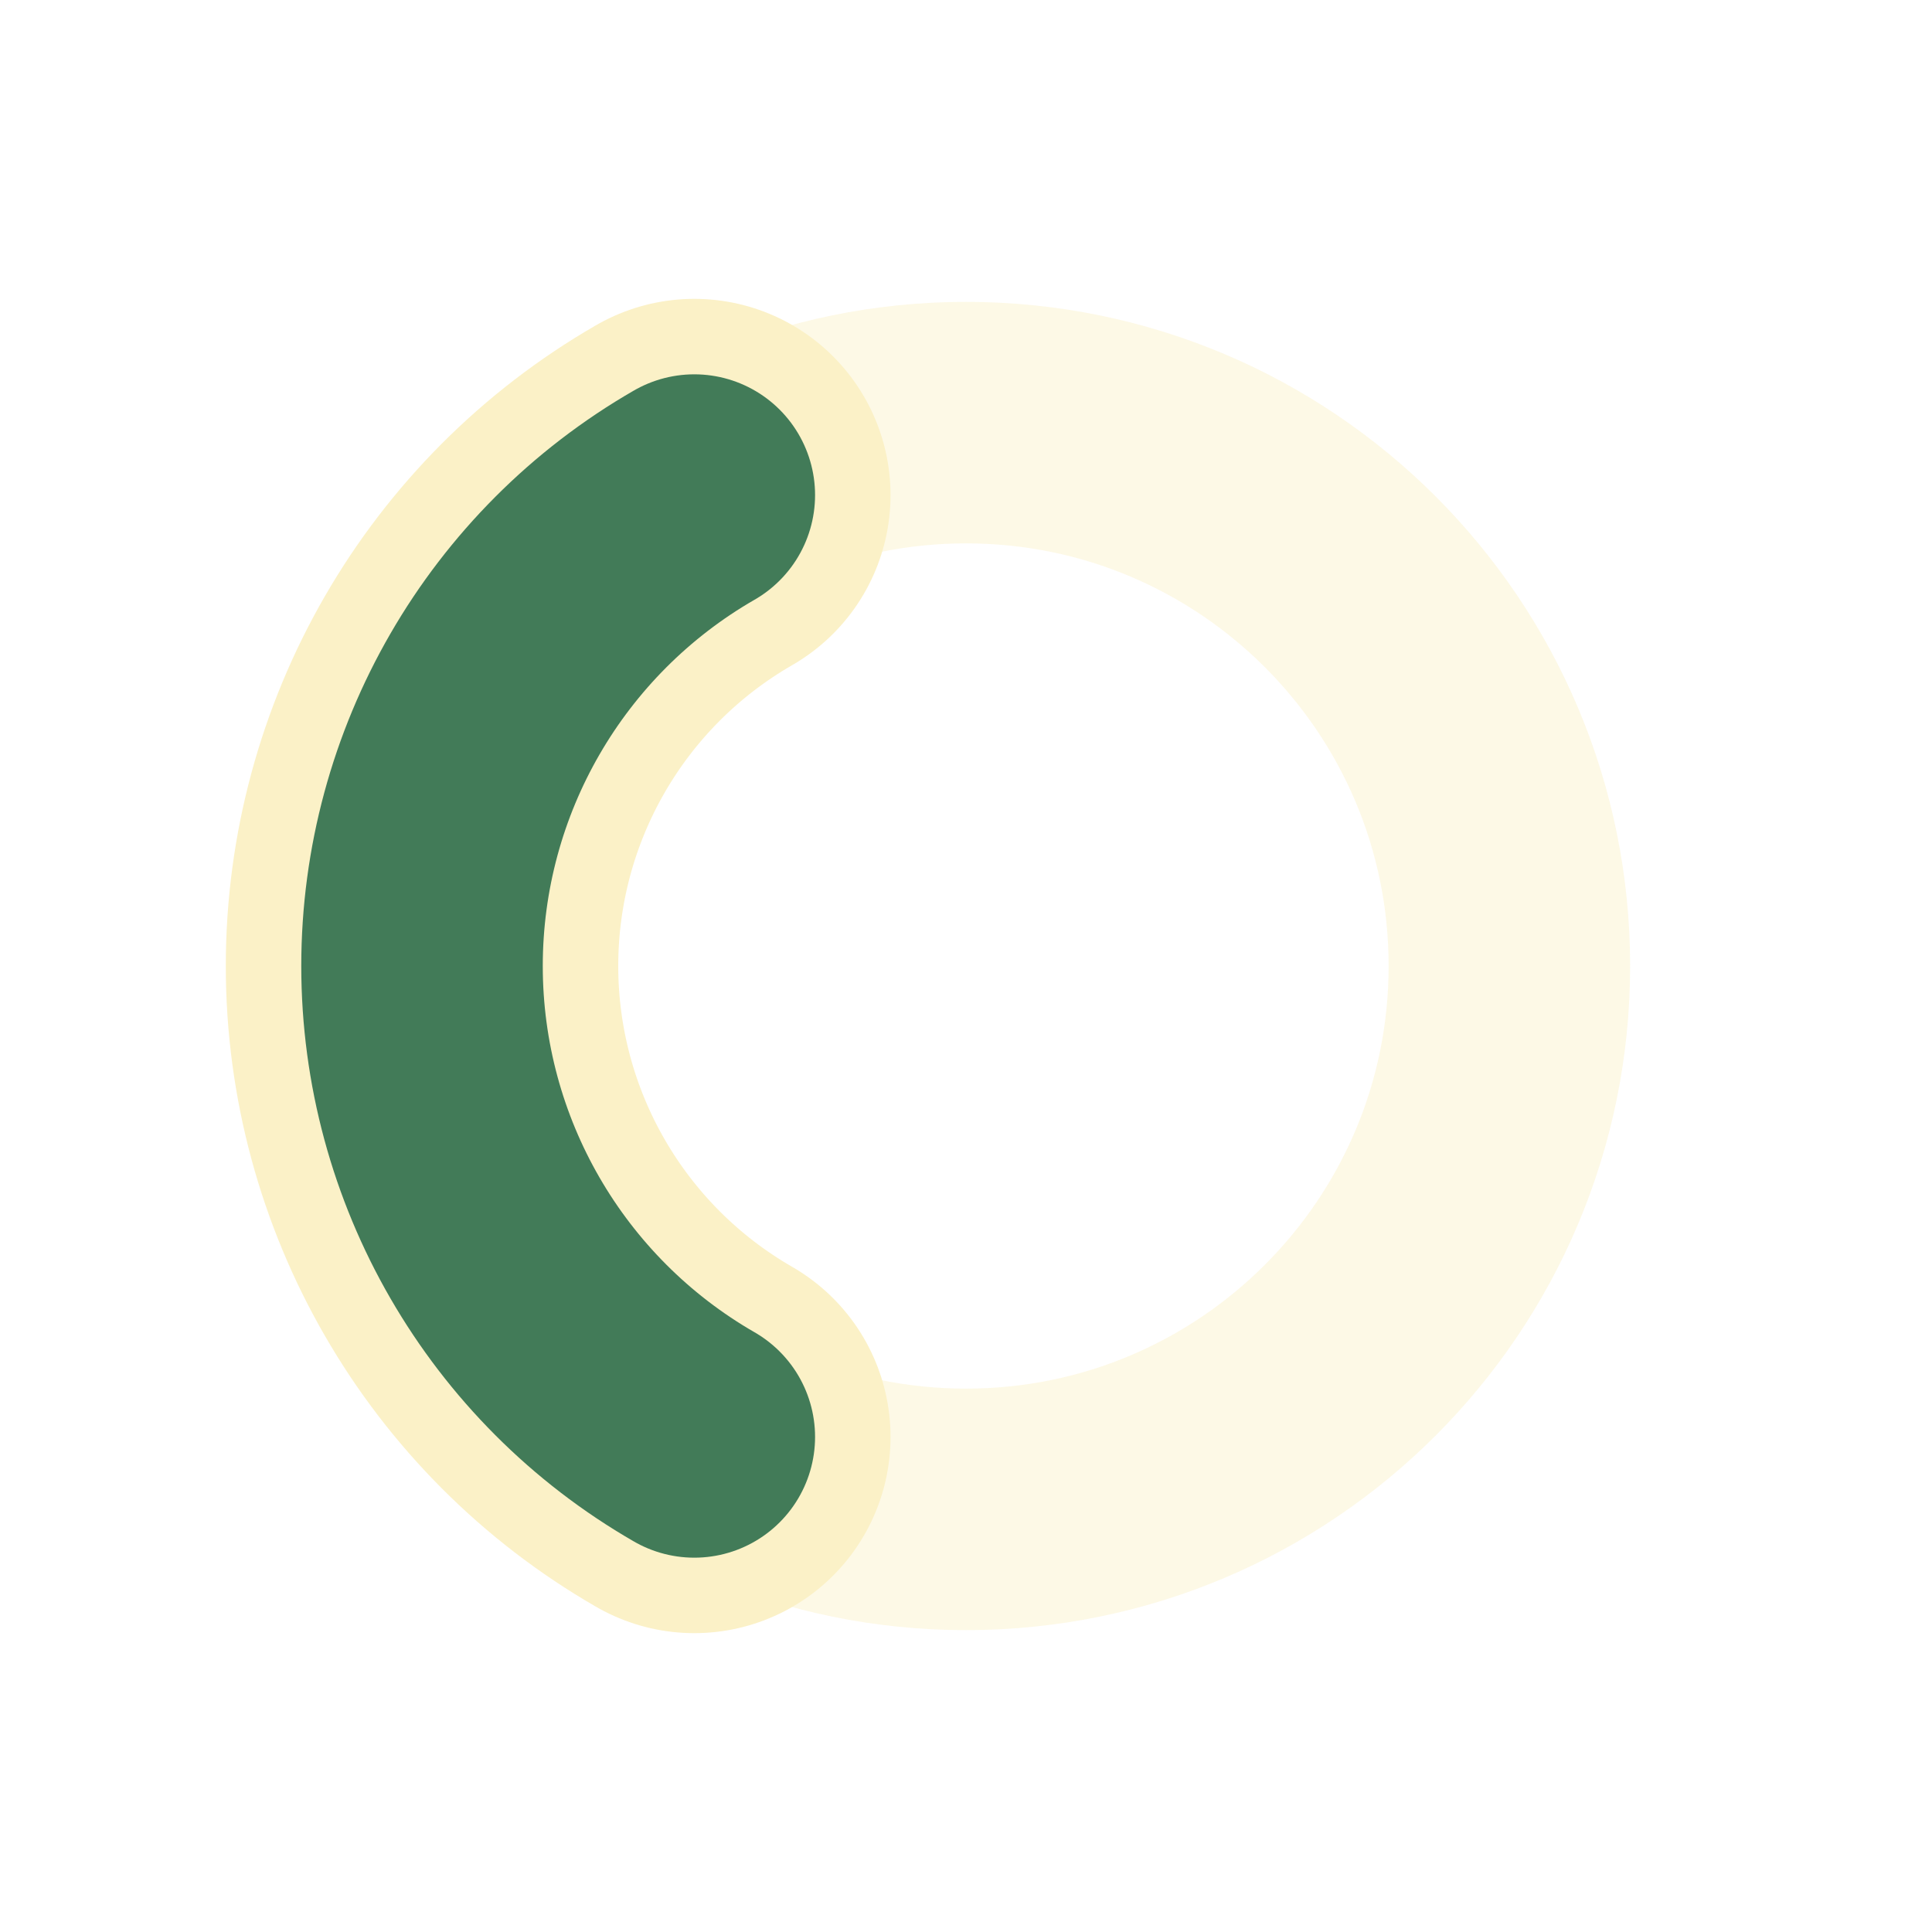
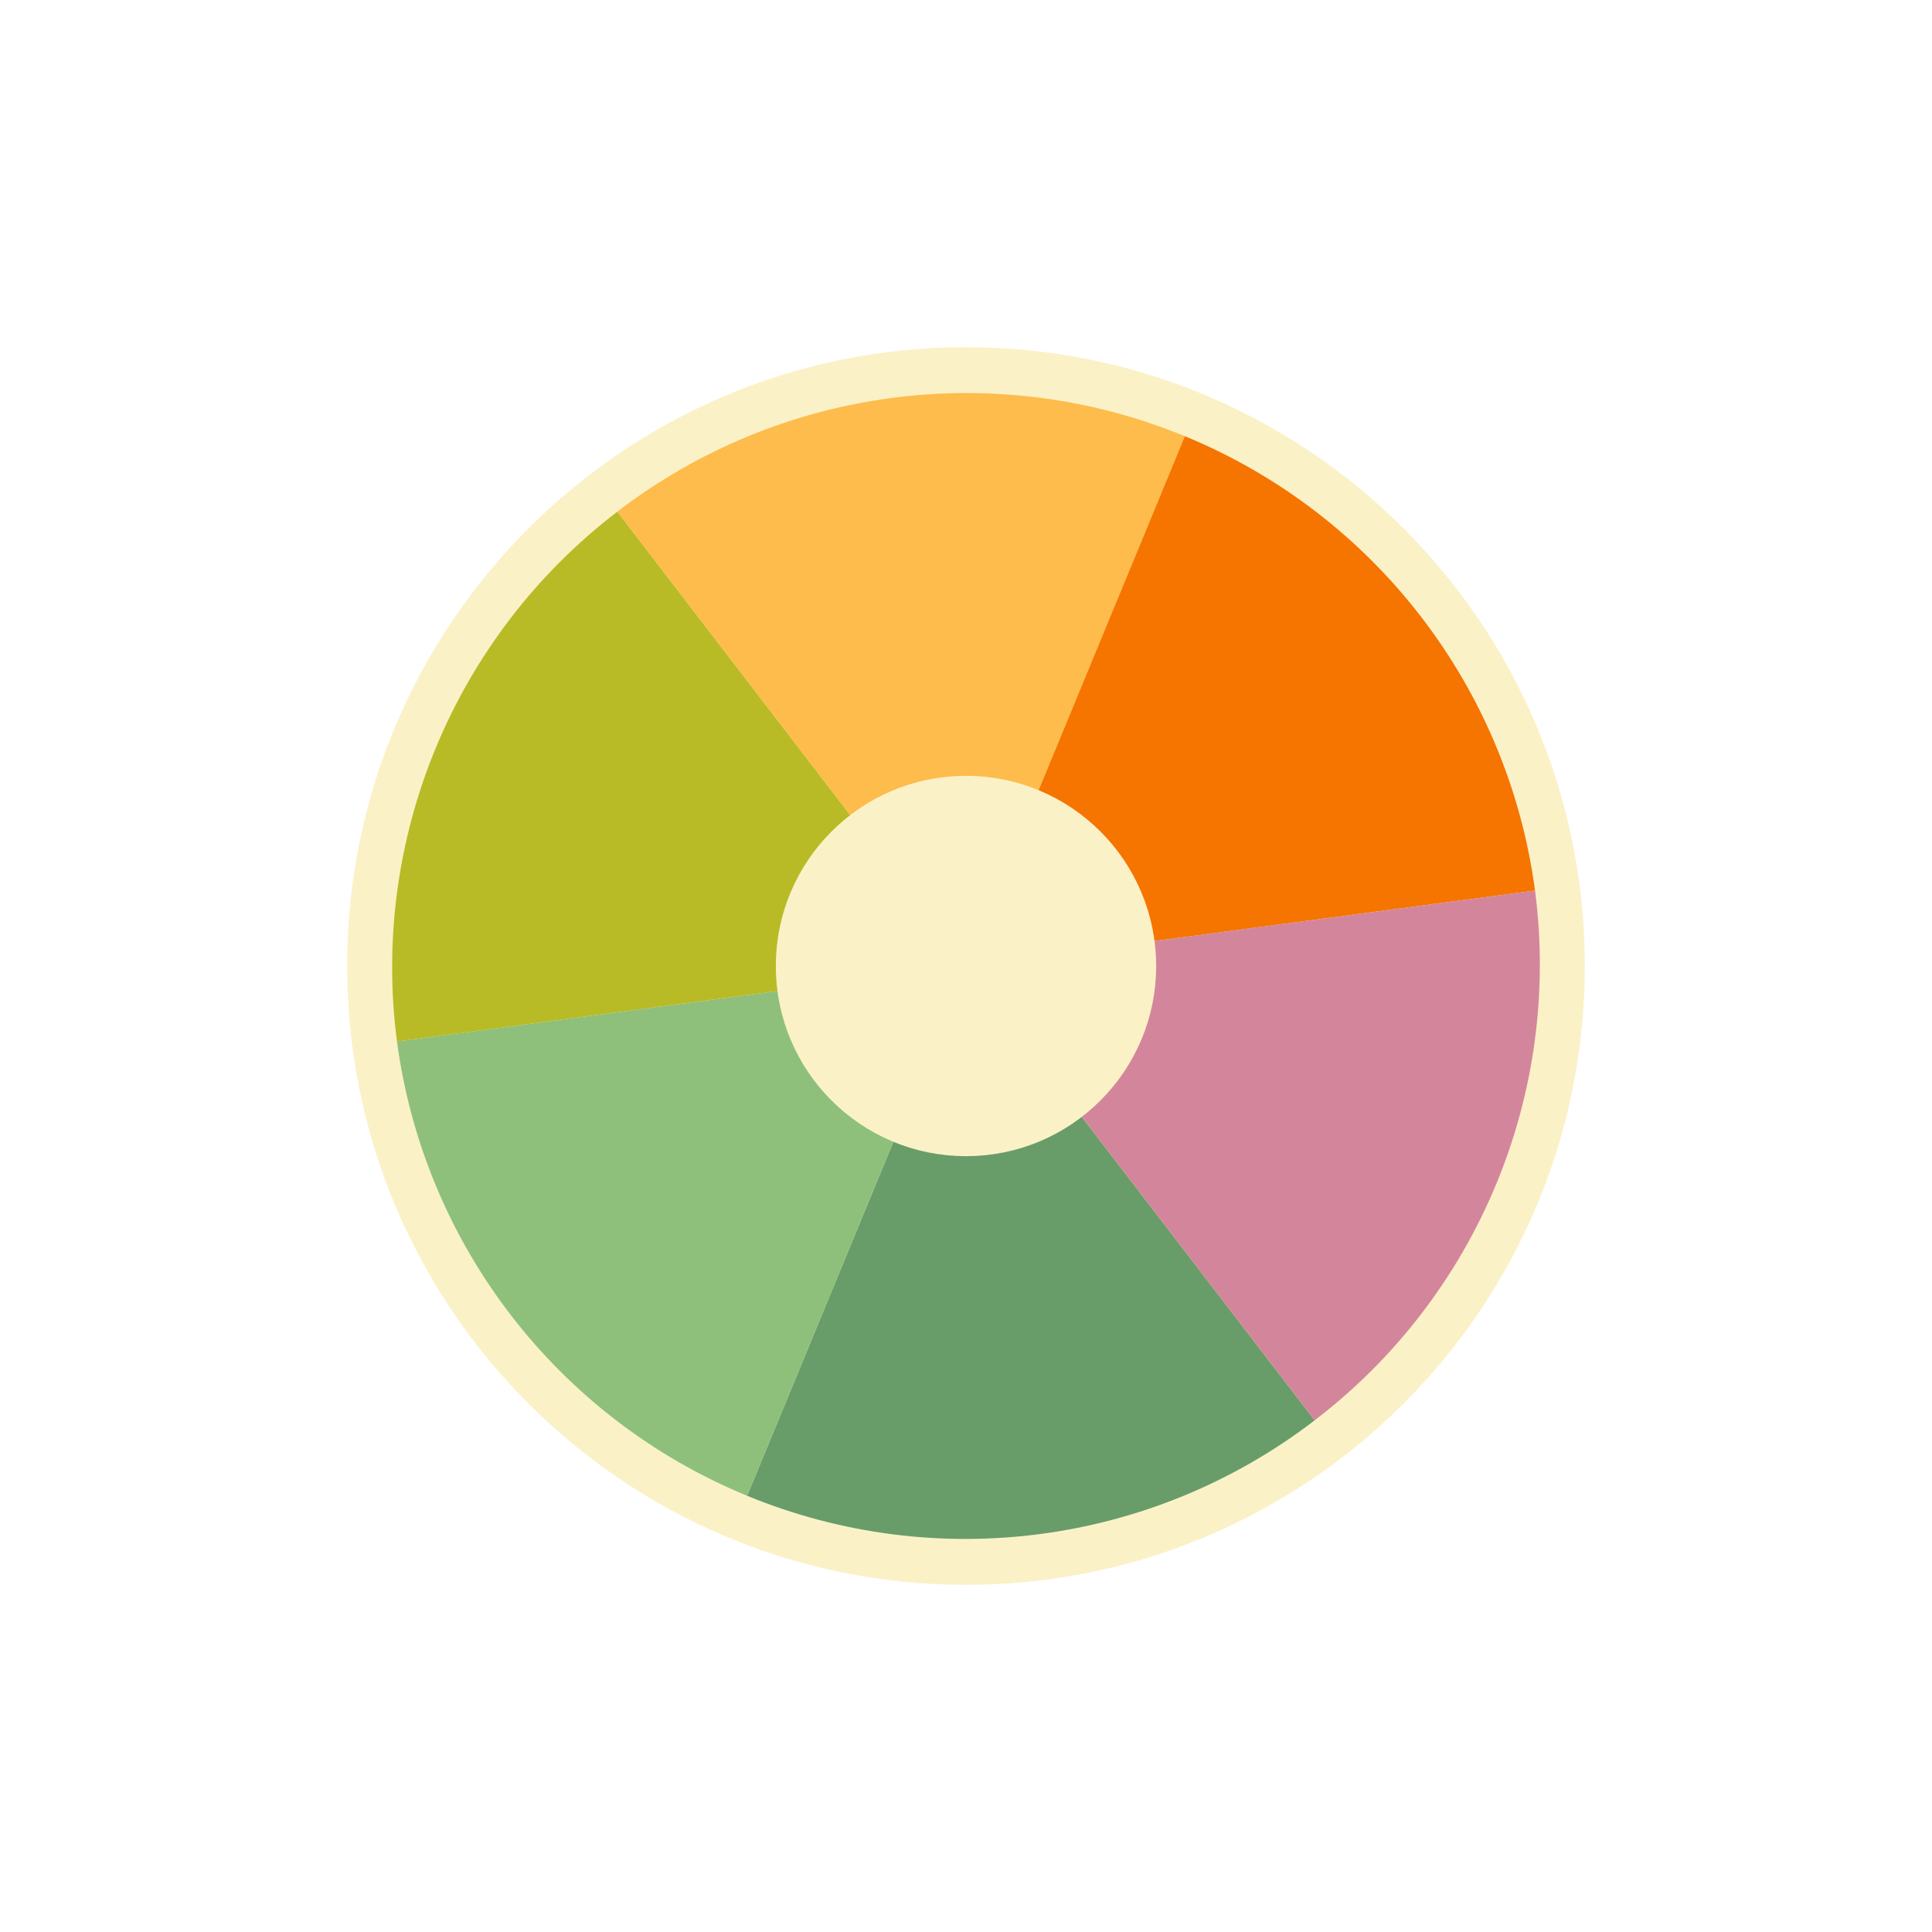
<svg xmlns="http://www.w3.org/2000/svg" viewBox="0 0 128 128" width="128" height="128">
-   <circle cx="64" cy="64" r="36" fill="none" stroke="#fbf1c7" stroke-width="16" opacity="0.45" />
-   <path d="M 46.0 95.2 A 36 36 0 0 1 46.0 32.8" fill="none" stroke="#fbf1c7" stroke-width="26" stroke-linecap="round" />
-   <path d="M 46.0 95.2 A 36 36 0 0 1 46.0 32.8" fill="none" stroke="#427b58" stroke-width="16" stroke-linecap="round" />
+   <circle cx="64" cy="64" r="41" fill="#fbf1c7" />
+   <path d="M 64 64 L 87.1 94.1 A 38 38 0 0 1 49.5 99.1 Z" fill="#689d6a" />
+   <path d="M 64 64 L 49.5 99.1 A 38 38 0 0 1 26.3 69.0 Z" fill="#8ec07c" />
+   <path d="M 64 64 L 26.3 69.0 A 38 38 0 0 1 40.9 33.9 Z" fill="#b8bb26" />
+   <path d="M 64 64 L 40.9 33.9 A 38 38 0 0 1 78.5 28.9 Z" fill="#fdbc4b" />
+   <path d="M 64 64 L 78.5 28.9 A 38 38 0 0 1 101.7 59.0 Z" fill="#f67400" />
+   <path d="M 64 64 L 101.7 59.0 A 38 38 0 0 1 87.1 94.1 Z" fill="#d3869b" />
+   <circle cx="64" cy="64" r="10.6" fill="#fbf1c7" stroke="#fbf1c7" stroke-width="4" />
</svg>
